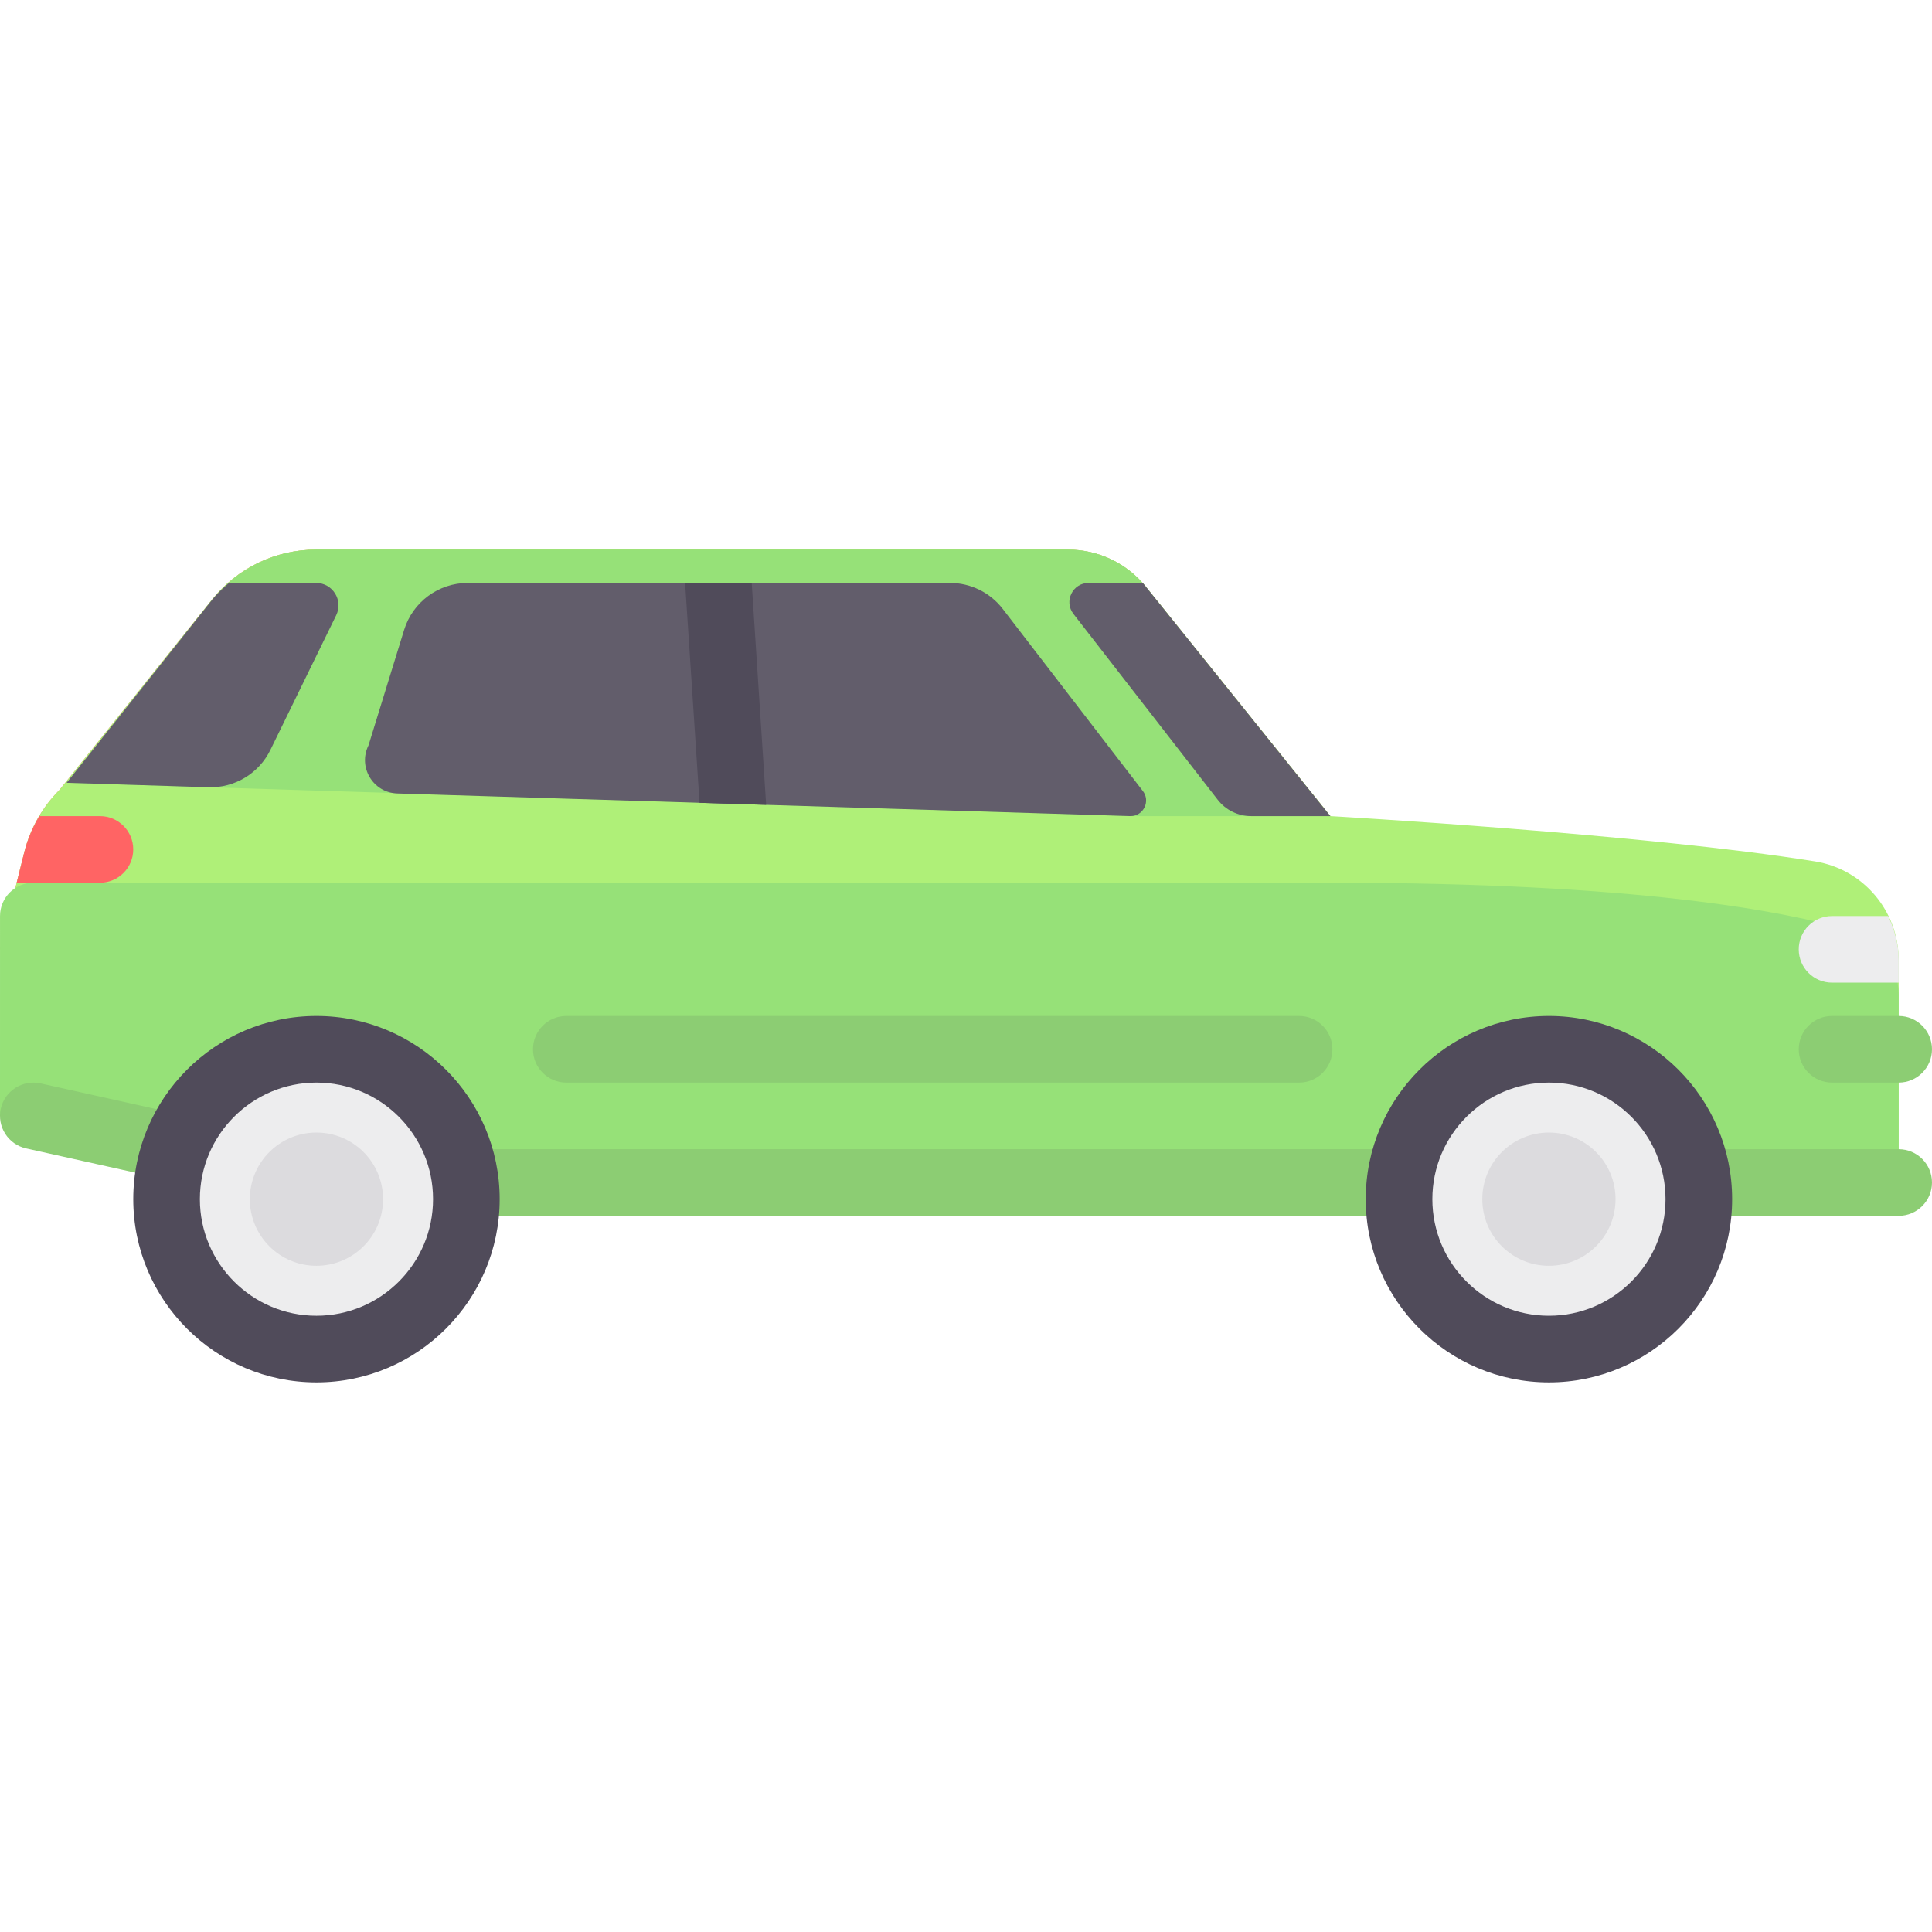
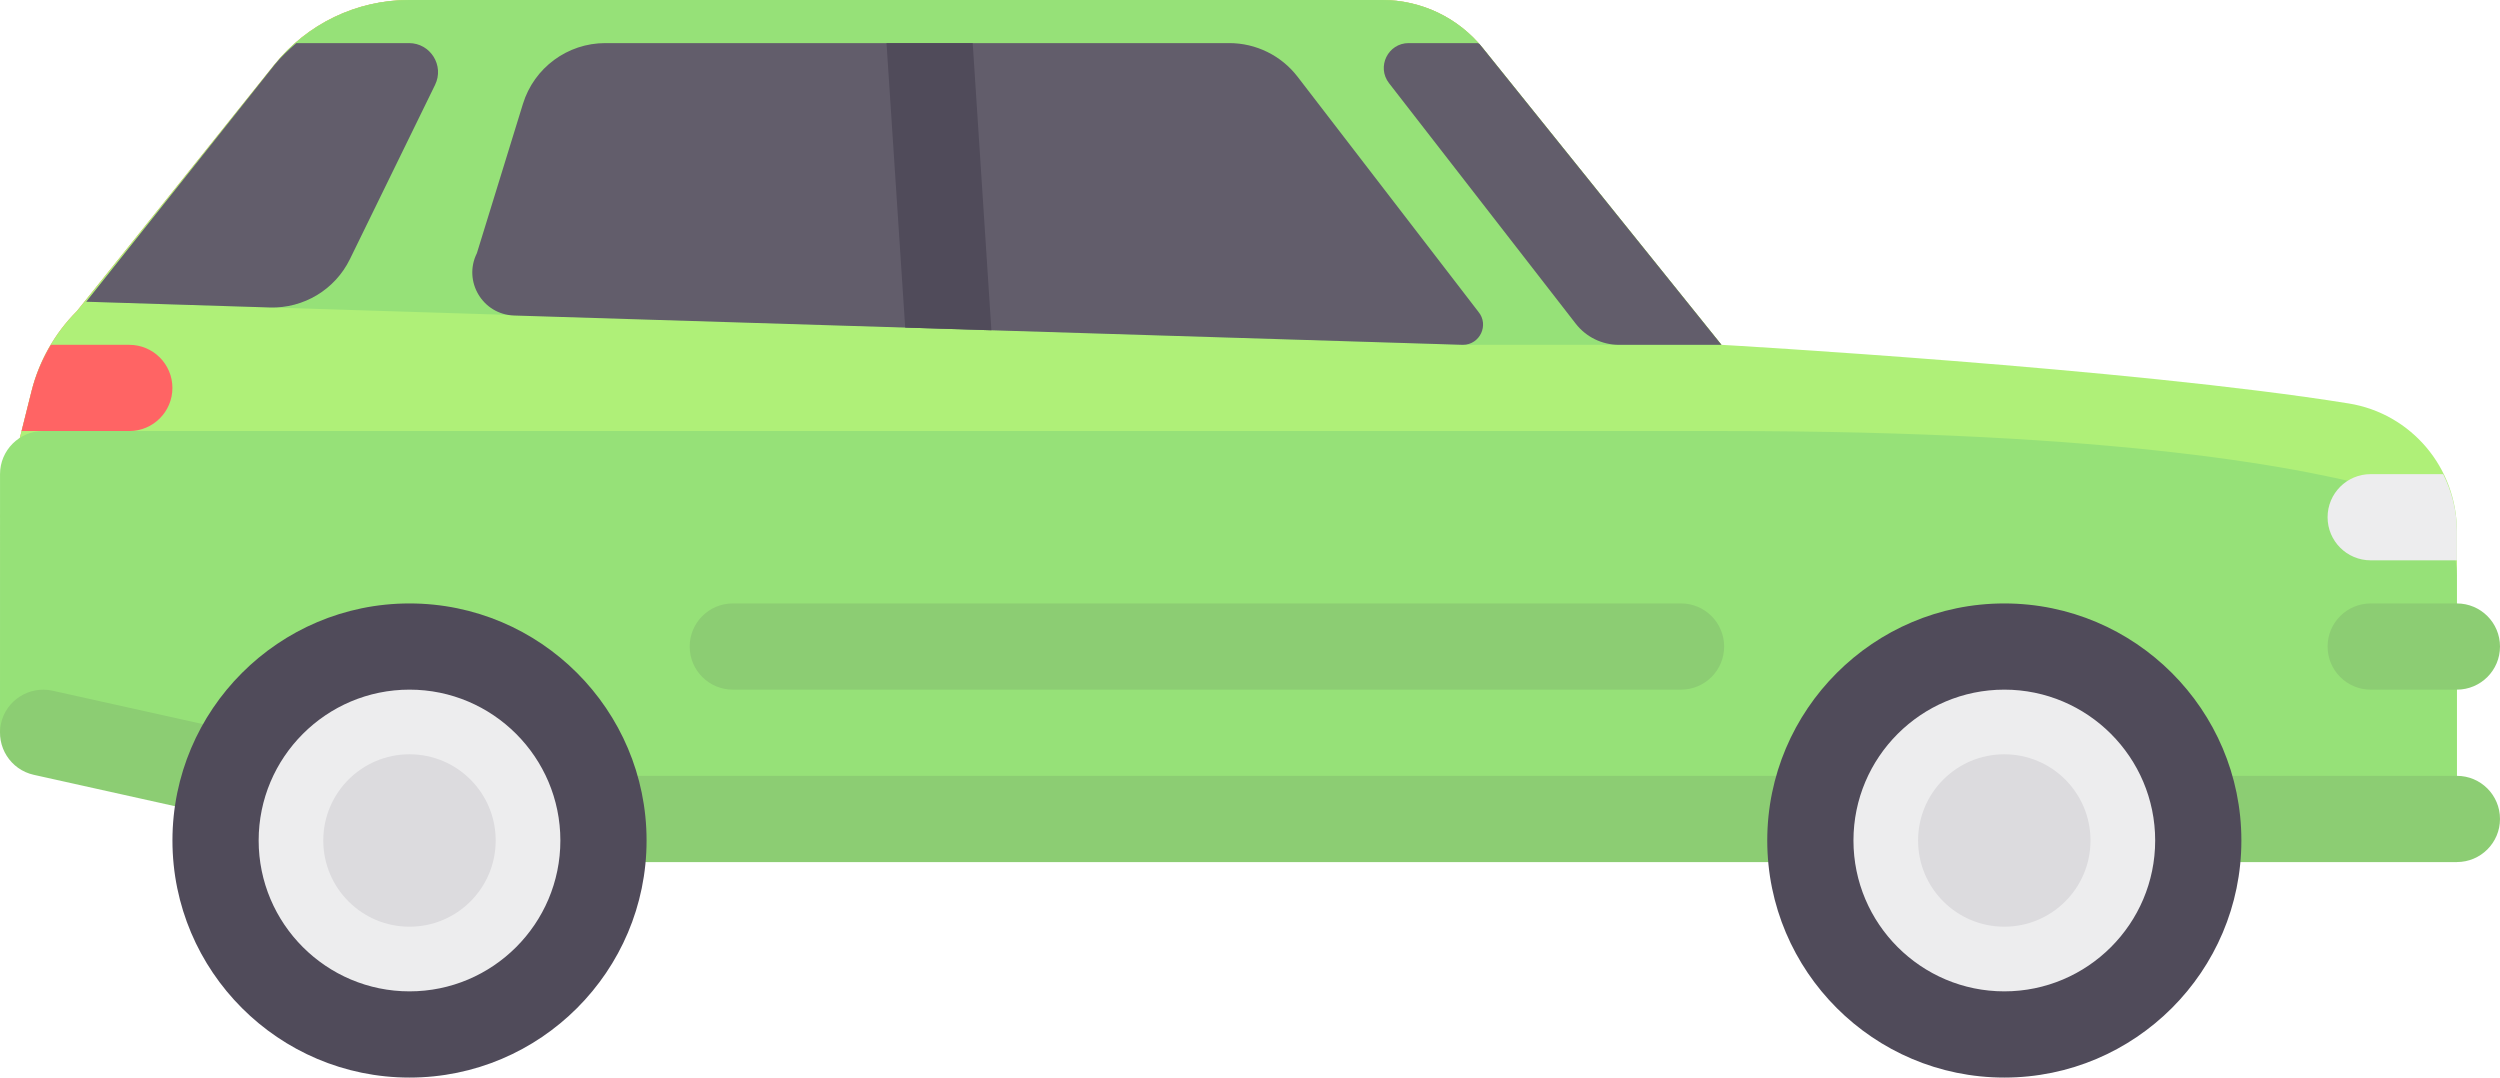
- <svg xmlns="http://www.w3.org/2000/svg" version="1.1" id="Layer_1" x="0px" y="0px" viewBox="0 0 512 512" style="enable-background:new 0 0 512 512;" xml:space="preserve">
-   <path style="fill:#FF9164;" d="M0,251.586l6.455-25.822c1.553-6.209,4.762-11.878,9.288-16.404l40.448-50.474  c6.701-8.363,16.838-13.229,27.554-13.229h199.323c8.021,0,15.609,3.635,20.636,9.886l48.848,60.734L0,251.586z" />
-   <path style="fill:#AFF078;" d="M283.07,145.657H83.746c-10.717,0-20.854,4.867-27.555,13.231l-40.444,50.476  c-4.524,4.524-7.733,10.192-9.285,16.399l-6.457,25.824l132.415,70.62h370.755v-67.793c0-12.972-9.355-24.065-22.161-26.13  c-44.694-7.208-128.46-12.006-128.46-12.006l-48.845-60.734C298.681,149.292,291.091,145.657,283.07,145.657z" />
-   <g>
-     <path style="fill:#96E178;" d="M283.072,145.657H83.828c-10.764,0-20.939,4.909-27.638,13.334l-38.53,48.459l281.927,8.827h52.965   l-48.844-60.734C298.681,149.292,291.092,145.657,283.072,145.657z" />
-     <path style="fill:#96E178;" d="M503.173,263.587c0-7.843-5.122-14.711-12.642-16.94c-17.615-5.223-56.915-12.716-137.425-12.716   H8.831c-4.875,0-8.827,3.951-8.827,8.827L0,295.724l167.728,17.655h335.445V263.587z" />
+ <svg xmlns="http://www.w3.org/2000/svg" version="1.1" id="Layer_1" x="0px" y="0px" viewBox="0 0 512.001 220.687" xml:space="preserve" width="512.001" height="220.687">
+   <defs id="defs79" />
+   <path style="fill:#ff9164" d="M 0.001,105.929 6.456,80.107 c 1.553,-6.209 4.762,-11.878 9.288,-16.404 l 40.448,-50.474 C 62.893,4.866 73.03,0 83.746,0 L 283.069,0 c 8.021,0 15.609,3.635 20.636,9.886 l 48.848,60.734 -352.552,35.309 z" id="path3" />
+   <path style="fill:#aff078" d="M 283.071,0 83.747,0 c -10.717,0 -20.854,4.867 -27.555,13.231 l -40.444,50.476 c -4.524,4.524 -7.733,10.192 -9.285,16.399 L 0.006,105.93 132.421,176.55 l 370.755,0 0,-67.793 c 0,-12.972 -9.355,-24.065 -22.161,-26.13 -44.694,-7.208 -128.46,-12.006 -128.46,-12.006 L 303.71,9.887 C 298.682,3.635 291.092,0 283.071,0 Z" id="path5" />
+   <g id="g7" transform="translate(0.00111129,-145.657)">
+     <path style="fill:#96e178" d="m 283.072,145.657 -199.244,0 c -10.764,0 -20.939,4.909 -27.638,13.334 l -38.53,48.459 281.927,8.827 52.965,0 -48.844,-60.734 c -5.027,-6.251 -12.616,-9.886 -20.636,-9.886 z" id="path9" />
+     <path style="fill:#96e178" d="m 503.173,263.587 c 0,-7.843 -5.122,-14.711 -12.642,-16.94 -17.615,-5.223 -56.915,-12.716 -137.425,-12.716 l -344.275,0 c -4.875,0 -8.827,3.951 -8.827,8.827 L 0,295.724 l 167.728,17.655 335.445,0 0,-49.792 z" id="path11" />
  </g>
-   <path style="fill:#8CCD73;" d="M503.173,304.551H89.244l-78.5-17.443c-4.715-1.035-9.474,1.935-10.535,6.702  c-1.052,4.759,1.949,9.474,6.707,10.53l79.447,17.655c0.629,0.142,1.267,0.211,1.913,0.211h414.894c4.879,0,8.828-3.953,8.828-8.827  C511.999,308.504,508.052,304.551,503.173,304.551z" />
-   <circle style="fill:#EDEDEE;" cx="83.862" cy="317.79" r="40.46" />
-   <path style="fill:#504B5A;" d="M83.867,366.344c-26.773,0-48.551-21.779-48.551-48.551s21.779-48.551,48.551-48.551  s48.551,21.779,48.551,48.551C132.418,344.566,110.64,366.344,83.867,366.344z M83.867,286.896  c-17.039,0-30.896,13.857-30.896,30.896s13.857,30.896,30.896,30.896s30.896-13.857,30.896-30.896S100.906,286.896,83.867,286.896z" />
-   <circle style="fill:#DCDBDE;" cx="83.862" cy="317.79" r="17.655" />
-   <g>
-     <path style="fill:#8CCD73;" d="M344.278,286.896H150.073c-4.875,0-8.827-3.953-8.827-8.827l0,0c0-4.875,3.952-8.827,8.827-8.827   h194.205c4.875,0,8.827,3.952,8.827,8.827l0,0C353.105,282.945,349.153,286.896,344.278,286.896z" />
-     <path style="fill:#8CCD73;" d="M503.173,286.896h-17.655c-4.875,0-8.827-3.953-8.827-8.827l0,0c0-4.875,3.953-8.827,8.827-8.827   h17.655c4.875,0,8.827,3.952,8.827,8.827l0,0C512,282.945,508.048,286.896,503.173,286.896z" />
+   <path style="fill:#8ccd73" d="m 503.174,158.894 -413.929,0 -78.5,-17.443 c -4.715,-1.035 -9.474,1.935 -10.535,6.702 -1.052,4.759 1.949,9.474 6.707,10.53 l 79.447,17.655 c 0.629,0.142 1.267,0.211 1.913,0.211 l 414.894,0 c 4.879,0 8.828,-3.953 8.828,-8.827 10e-4,-4.875 -3.946,-8.828 -8.825,-8.828 z" id="path13" />
+   <circle style="fill:#ededee" cx="83.863" cy="172.133" r="40.46" id="circle15" />
+   <path style="fill:#504b5a" d="m 83.868,220.687 c -26.773,0 -48.551,-21.779 -48.551,-48.551 0,-26.772 21.779,-48.551 48.551,-48.551 26.772,0 48.551,21.779 48.551,48.551 0,26.773 -21.778,48.551 -48.551,48.551 z m 0,-79.448 c -17.039,0 -30.896,13.857 -30.896,30.896 0,17.039 13.857,30.896 30.896,30.896 17.039,0 30.896,-13.857 30.896,-30.896 0,-17.039 -13.857,-30.896 -30.896,-30.896 z" id="path17" />
+   <circle style="fill:#dcdbde" cx="83.863" cy="172.133" r="17.655" id="circle19" />
+   <g id="g21" transform="translate(0.00111129,-145.657)">
+     <path style="fill:#8ccd73" d="m 344.278,286.896 -194.205,0 c -4.875,0 -8.827,-3.953 -8.827,-8.827 l 0,0 c 0,-4.875 3.952,-8.827 8.827,-8.827 l 194.205,0 c 4.875,0 8.827,3.952 8.827,8.827 l 0,0 c 0,4.876 -3.952,8.827 -8.827,8.827 z" id="path23" />
+     <path style="fill:#8ccd73" d="m 503.173,286.896 -17.655,0 c -4.875,0 -8.827,-3.953 -8.827,-8.827 l 0,0 c 0,-4.875 3.953,-8.827 8.827,-8.827 l 17.655,0 c 4.875,0 8.827,3.952 8.827,8.827 l 0,0 c 0,4.876 -3.952,8.827 -8.827,8.827 z" id="path25" />
  </g>
-   <path style="fill:#FF6464;" d="M6.461,225.763l-2.044,8.169h22.065c4.875,0,8.827-3.952,8.827-8.827s-3.953-8.827-8.827-8.827  H10.421C8.665,219.225,7.302,222.404,6.461,225.763z" />
-   <circle style="fill:#EDEDEE;" cx="410.479" cy="317.79" r="40.46" />
-   <path style="fill:#504B5A;" d="M410.484,366.344c-26.773,0-48.551-21.779-48.551-48.551s21.779-48.551,48.551-48.551  s48.551,21.779,48.551,48.551C459.035,344.566,437.257,366.344,410.484,366.344z M410.484,286.896  c-17.039,0-30.896,13.857-30.896,30.896s13.857,30.896,30.896,30.896s30.896-13.857,30.896-30.896S427.523,286.896,410.484,286.896z  " />
-   <circle style="fill:#DCDBDE;" cx="410.479" cy="317.79" r="17.655" />
-   <path style="fill:#625D6B;" d="M302.767,209.5l-37.023-48.126c-3.342-4.344-8.512-6.89-13.994-6.89H123.966  c-7.746,0-14.587,5.049-16.87,12.451l-9.428,30.569c-2.879,5.759,1.176,12.563,7.61,12.77l194.31,6.002h0.007  C303.097,216.276,305.01,212.192,302.767,209.5z" />
-   <path style="fill:#EDEDEE;" d="M503.173,254.413c0-4.184-1.065-8.114-2.817-11.654h-14.84c-4.875,0-8.827,3.952-8.827,8.827  s3.953,8.827,8.827,8.827h17.657V254.413z" />
-   <polygon style="fill:#504B5A;" points="185.383,212.75 203.038,213.295 199.21,154.484 181.555,154.484 " />
-   <g>
-     <path style="fill:#625D6B;" d="M302.992,154.653c-0.124-0.06-0.228-0.109-0.352-0.169h-14.146c-4.232,0-6.614,4.865-4.02,8.208   l38.234,49.254c2.121,2.732,5.385,4.33,8.843,4.33h21.001L302.992,154.653z" />
-     <path style="fill:#625D6B;" d="M89.1,163.04c1.93-3.95-0.946-8.556-5.342-8.556H60.692c-1.593,1.391-3.162,2.824-4.502,4.506   l-38.53,48.459l37.586,1.177c6.942,0.217,13.366-3.656,16.416-9.896L89.1,163.04z" />
+   <path style="fill:#ff6464" d="m 6.462,80.106 -2.044,8.169 22.065,0 c 4.875,0 8.827,-3.952 8.827,-8.827 0,-4.875 -3.953,-8.827 -8.827,-8.827 l -16.061,0 c -1.756,2.947 -3.119,6.126 -3.96,9.485 z" id="path27" />
+   <circle style="fill:#ededee" cx="410.48" cy="172.133" r="40.46" id="circle29" />
+   <path style="fill:#504b5a" d="m 410.485,220.687 c -26.773,0 -48.551,-21.779 -48.551,-48.551 0,-26.772 21.779,-48.551 48.551,-48.551 26.772,0 48.551,21.779 48.551,48.551 0,26.773 -21.778,48.551 -48.551,48.551 z m 0,-79.448 c -17.039,0 -30.896,13.857 -30.896,30.896 0,17.039 13.857,30.896 30.896,30.896 17.039,0 30.896,-13.857 30.896,-30.896 0,-17.039 -13.857,-30.896 -30.896,-30.896 z" id="path31" />
+   <circle style="fill:#dcdbde" cx="410.48" cy="172.133" r="17.655" id="circle33" />
+   <path style="fill:#625d6b" d="m 302.768,63.843 -37.023,-48.126 c -3.342,-4.344 -8.512,-6.89 -13.994,-6.89 l -127.784,0 c -7.746,0 -14.587,5.049 -16.87,12.451 l -9.428,30.569 c -2.879,5.759 1.176,12.563 7.61,12.77 l 194.31,6.002 0.007,0 c 3.502,0 5.415,-4.084 3.172,-6.776 z" id="path35" />
+   <path style="fill:#ededee" d="m 503.174,108.756 c 0,-4.184 -1.065,-8.114 -2.817,-11.654 l -14.84,0 c -4.875,0 -8.827,3.952 -8.827,8.827 0,4.875 3.953,8.827 8.827,8.827 l 17.657,0 0,-6 z" id="path37" />
+   <polygon style="fill:#504b5a" points="181.555,154.484 185.383,212.75 203.038,213.295 199.21,154.484 " id="polygon39" transform="translate(0.00111129,-145.657)" />
+   <g id="g41" transform="translate(0.00111129,-145.657)">
+     <path style="fill:#625d6b" d="m 302.992,154.653 c -0.124,-0.06 -0.228,-0.109 -0.352,-0.169 l -14.146,0 c -4.232,0 -6.614,4.865 -4.02,8.208 l 38.234,49.254 c 2.121,2.732 5.385,4.33 8.843,4.33 l 21.001,0 -49.56,-61.623 z" id="path43" />
+     <path style="fill:#625d6b" d="m 89.1,163.04 c 1.93,-3.95 -0.946,-8.556 -5.342,-8.556 l -23.066,0 c -1.593,1.391 -3.162,2.824 -4.502,4.506 l -38.53,48.459 37.586,1.177 c 6.942,0.217 13.366,-3.656 16.416,-9.896 L 89.1,163.04 Z" id="path45" />
  </g>
-   <g>
- </g>
-   <g>
- </g>
-   <g>
- </g>
-   <g>
- </g>
-   <g>
- </g>
-   <g>
- </g>
-   <g>
- </g>
-   <g>
- </g>
-   <g>
- </g>
-   <g>
- </g>
-   <g>
- </g>
-   <g>
- </g>
-   <g>
- </g>
-   <g>
- </g>
-   <g>
- </g>
+   <g id="g47" transform="translate(0.00111129,-145.657)" />
+   <g id="g49" transform="translate(0.00111129,-145.657)" />
+   <g id="g51" transform="translate(0.00111129,-145.657)" />
+   <g id="g53" transform="translate(0.00111129,-145.657)" />
+   <g id="g55" transform="translate(0.00111129,-145.657)" />
+   <g id="g57" transform="translate(0.00111129,-145.657)" />
+   <g id="g59" transform="translate(0.00111129,-145.657)" />
+   <g id="g61" transform="translate(0.00111129,-145.657)" />
+   <g id="g63" transform="translate(0.00111129,-145.657)" />
+   <g id="g65" transform="translate(0.00111129,-145.657)" />
+   <g id="g67" transform="translate(0.00111129,-145.657)" />
+   <g id="g69" transform="translate(0.00111129,-145.657)" />
+   <g id="g71" transform="translate(0.00111129,-145.657)" />
+   <g id="g73" transform="translate(0.00111129,-145.657)" />
+   <g id="g75" transform="translate(0.00111129,-145.657)" />
</svg>
